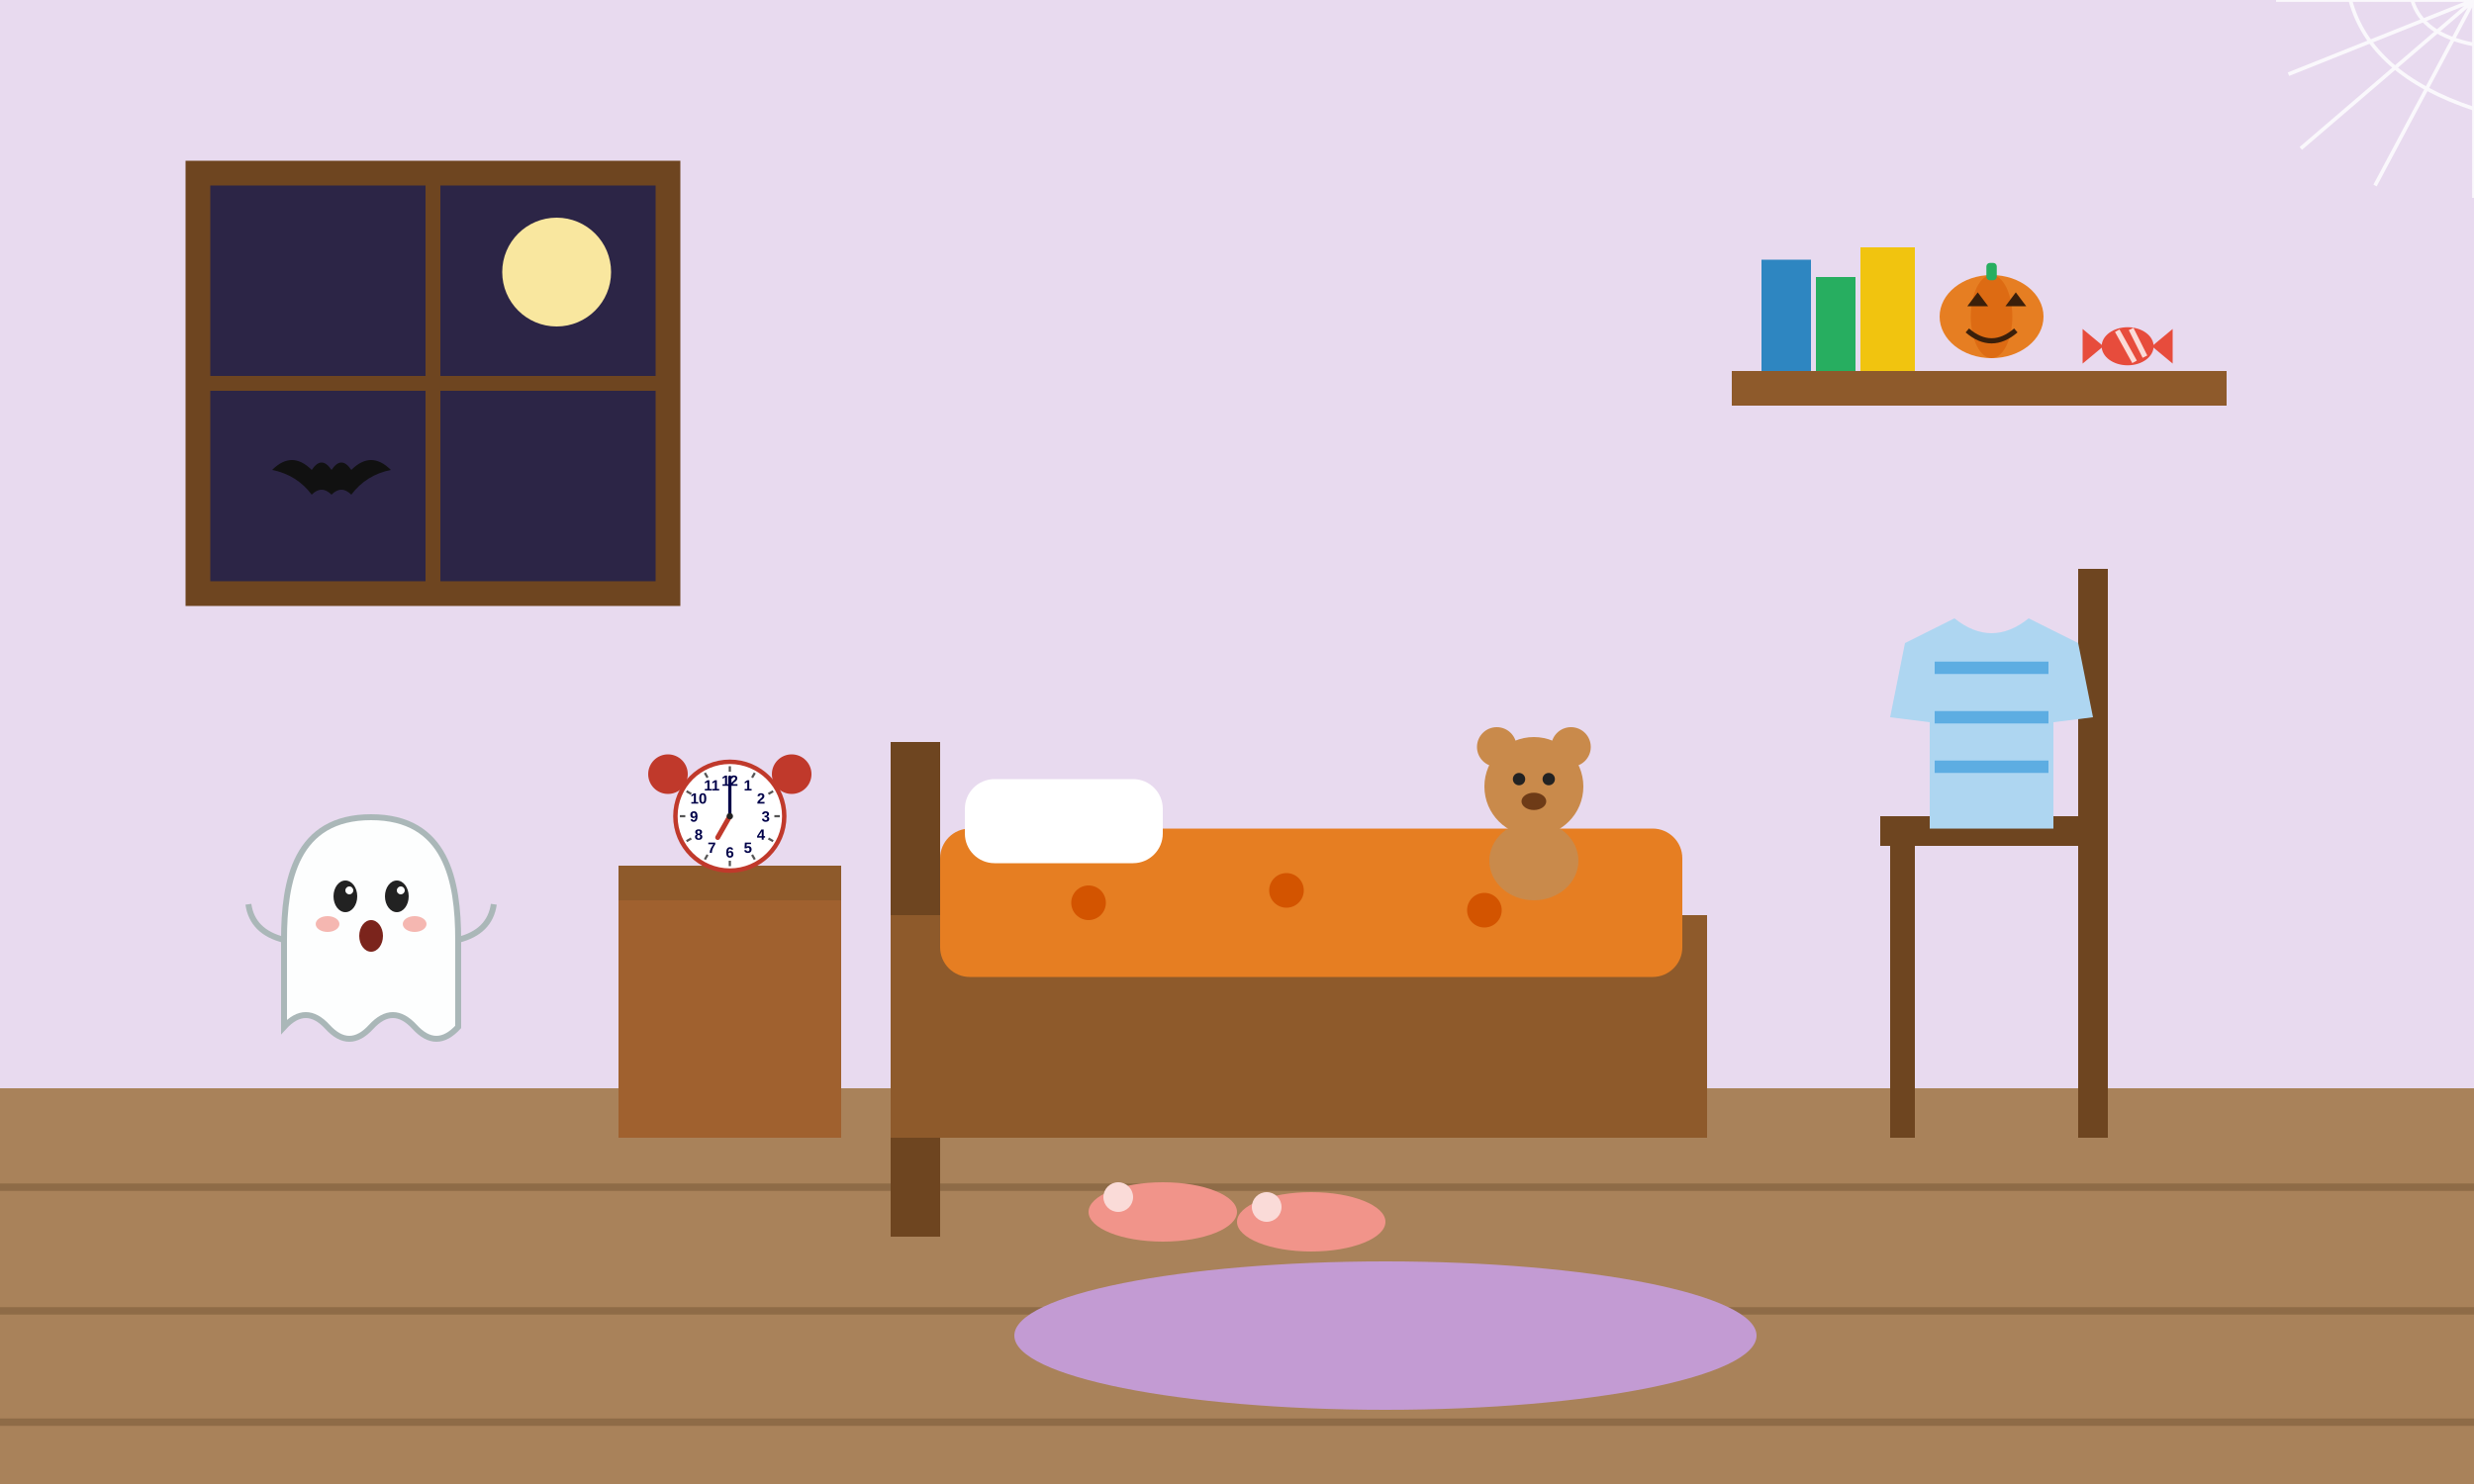
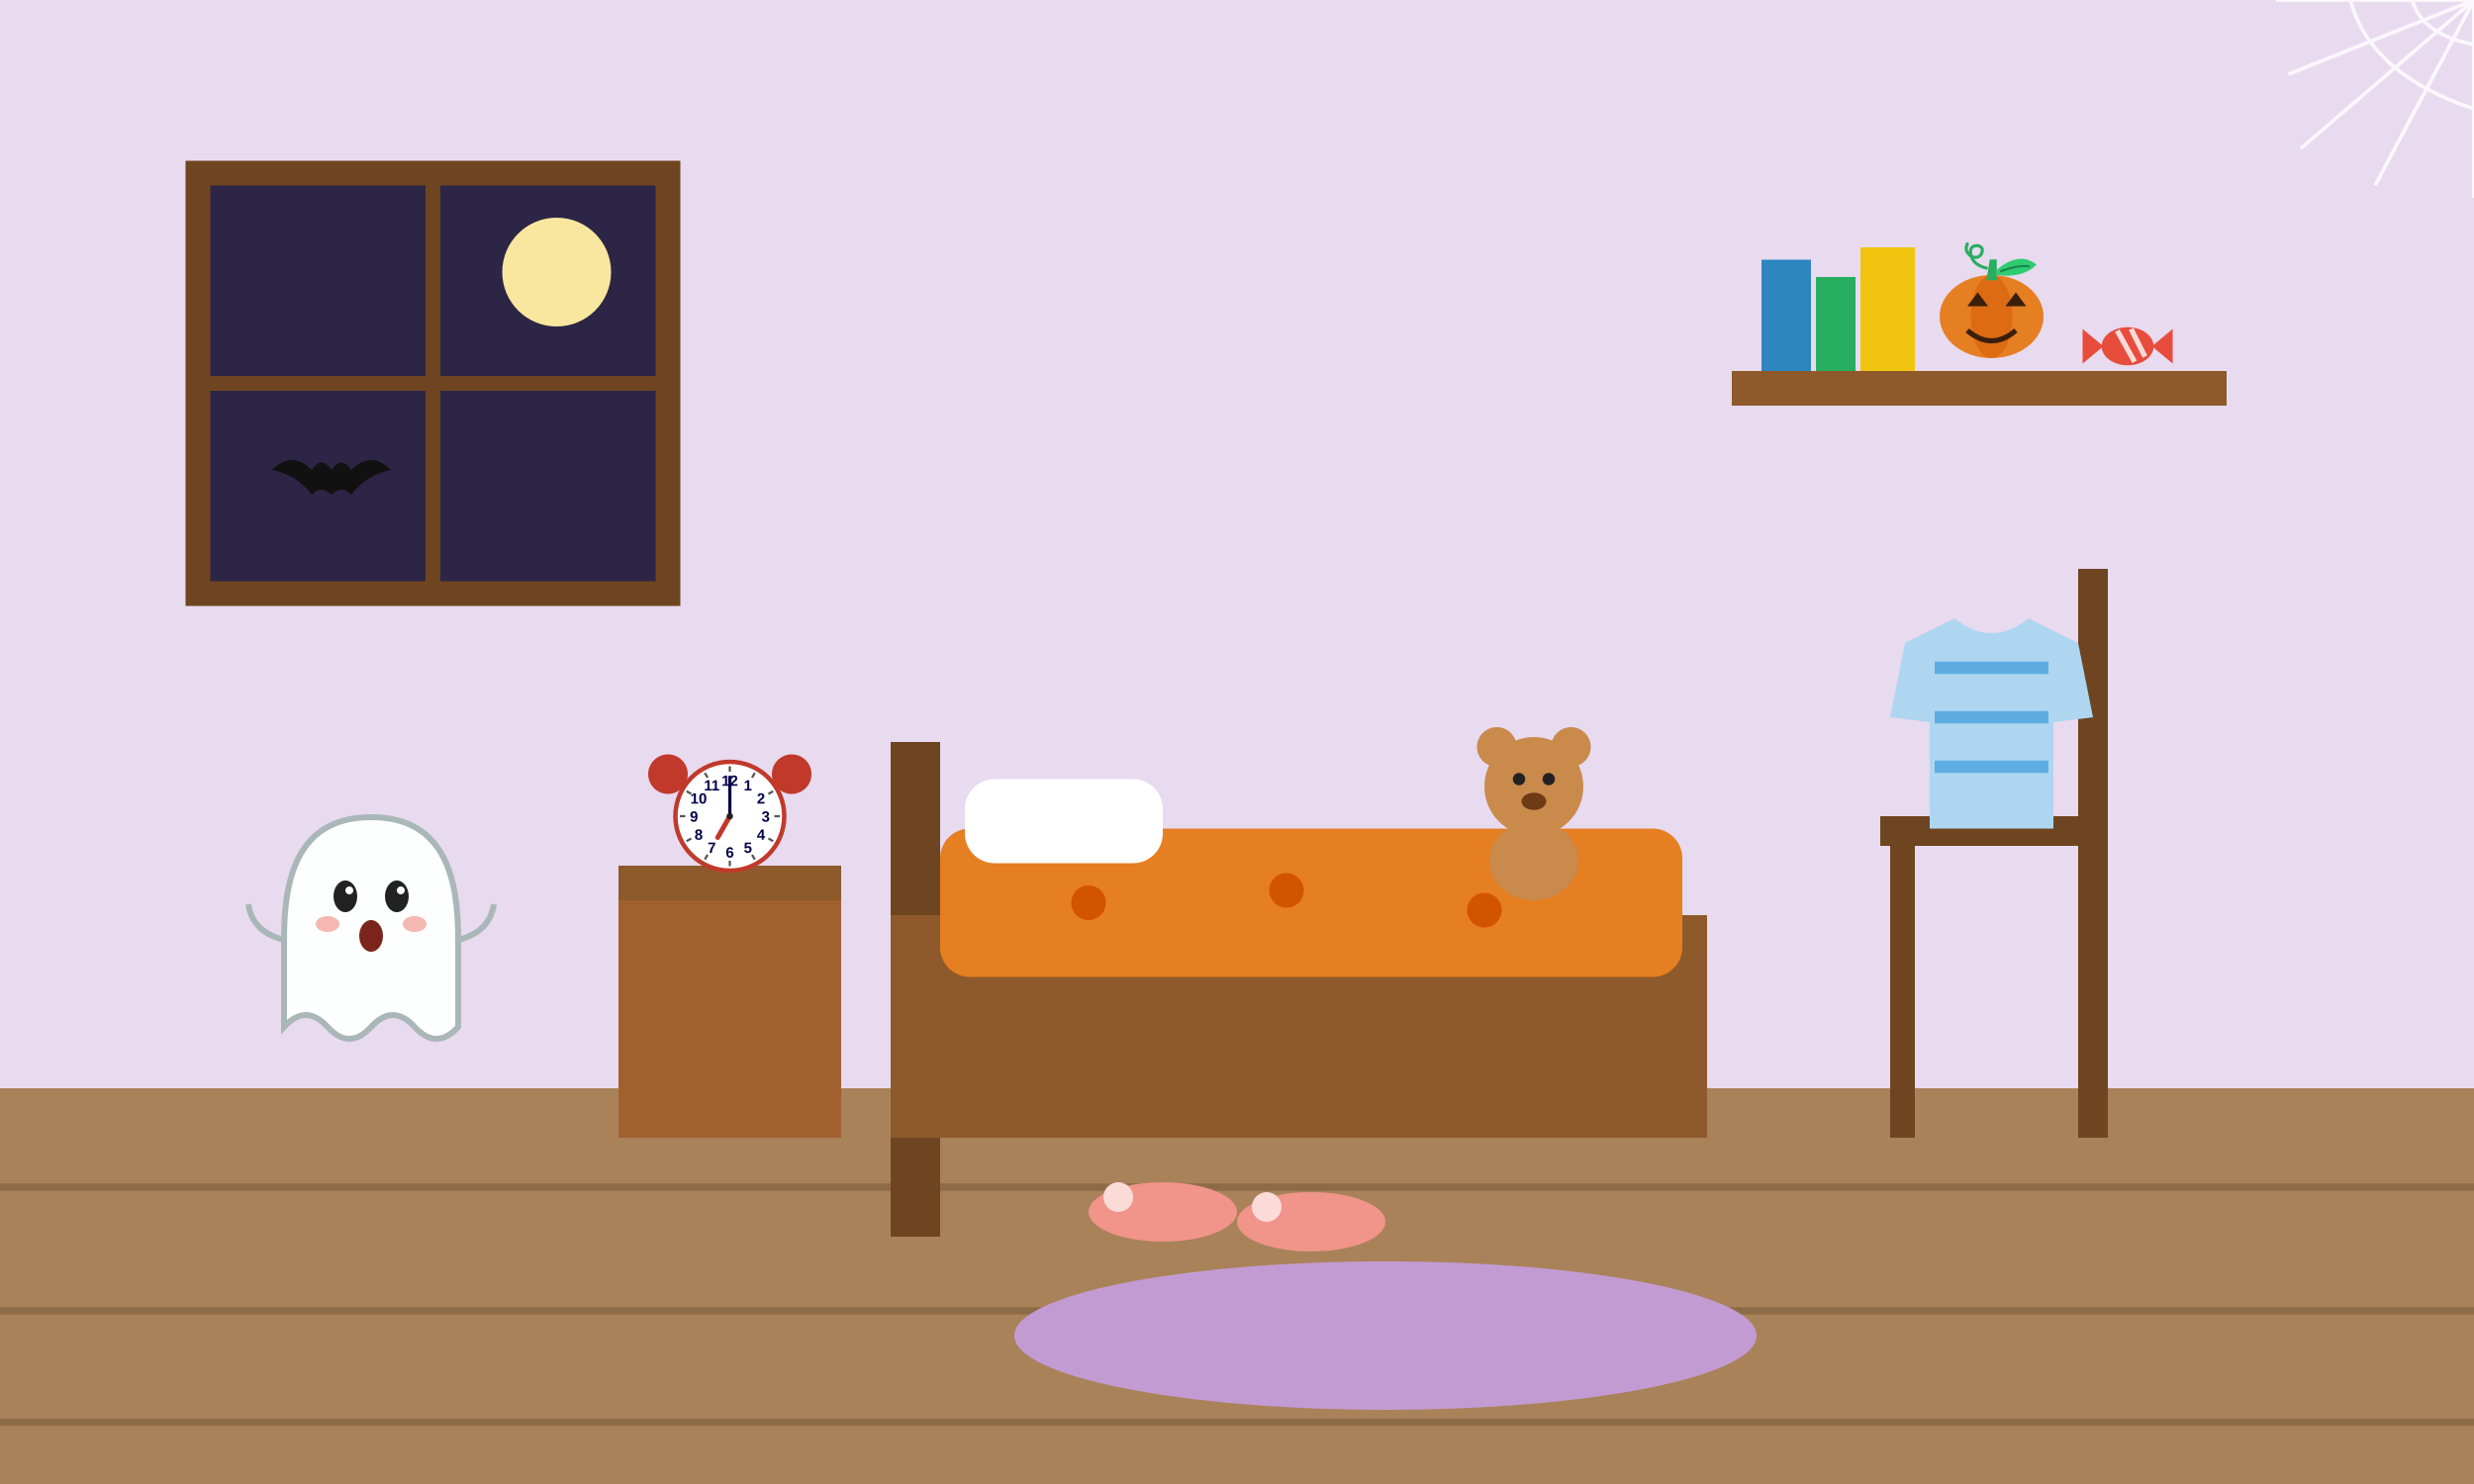
<svg xmlns="http://www.w3.org/2000/svg" viewBox="0 0 1000 600" font-family="Segoe UI, Arial, sans-serif">
  <rect width="1000" height="600" fill="#fbf6ee" />
  <rect width="1000" height="600" fill="#e8daef" />
  <rect y="440" width="1000" height="160" fill="#a9825a" />
  <g stroke="#8e6b47" stroke-width="3">
    <path d="M0 480 H1000 M0 530 H1000 M0 575 H1000" />
  </g>
  <rect x="80" y="70" width="190" height="170" fill="#2c2546" stroke="#6e4520" stroke-width="10" />
  <path d="M175 70 V240 M80 155 H270" stroke="#6e4520" stroke-width="6" />
  <circle cx="225" cy="110" r="22" fill="#f9e79f" />
  <path d="M110 190 q8 -8 16 0 q4 -6 8 0 q4 -6 8 0 q8 -8 16 0 q-10 2 -16 10 q-4 -4 -8 0 q-4 -4 -8 0 q-6 -8 -16 -10 z" fill="#111" />
  <g stroke="#ffffff" stroke-width="1.5" fill="none" opacity=".8">
    <path d="M1000 0 L920 0 M1000 0 L1000 80 M1000 0 L930 60 M1000 0 L960 75 M1000 0 L925 30" />
    <path d="M975 0 q4 14 25 18 M950 0 q8 30 50 44" />
  </g>
  <rect x="700" y="150" width="200" height="14" fill="#8e5a2b" />
  <g>
    <rect x="712" y="105" width="20" height="45" fill="#2e86c1" />
    <rect x="734" y="112" width="16" height="38" fill="#27ae60" />
    <rect x="752" y="100" width="22" height="50" fill="#f1c40f" />
  </g>
  <g transform="translate(860,140) scale(0.7)">
    <path d="M-14 0 L-26 -10 L-26 10 Z M14 0 L26 -10 L26 10 Z" fill="#e74c3c" />
    <ellipse rx="15" ry="11" fill="#e74c3c" />
    <path d="M-6 -9 L4 9 M2 -10 L10 6" stroke="#fadbd8" stroke-width="3" />
  </g>
  <g transform="translate(805,128) scale(0.7)">
    <ellipse cx="0" cy="0" rx="30" ry="24" fill="#e67e22" />
    <ellipse cx="0" cy="0" rx="12" ry="24" fill="#d35400" opacity=".45" />
-     <rect x="-3" y="-31" width="6" height="10" rx="2" fill="#27ae60" />
+     <path d="M3 -27 Q16 -38 26 -30 Q18 -22 3 -24 Z" fill="#2ecc71" />
+     <path d="M5 -26 Q15 -30 22 -29" stroke="#1e8449" stroke-width="1.2" fill="none" />
+     <path d="M-3 -28 q-8 -2 -9 -8 q-1 -5 4 -5 q4 1 2 5 q-2 3 -6 1 q-4 -3 -2 -7" stroke="#27ae60" stroke-width="1.8" fill="none" stroke-linecap="round" />
+     <path d="M-3 -21 L-1 -33 L3 -33 L3 -21 Z" fill="#27ae60" />
    <path d="M-14 -6 l6 -8 l6 8 z M8 -6 l6 -8 l6 8 z" fill="#3b1f0a" />
    <path d="M-14 8 q14 12 28 0" stroke="#3b1f0a" stroke-width="3" fill="none" />
  </g>
  <rect x="360" y="300" width="20" height="200" fill="#6e4520" />
  <rect x="360" y="370" width="330" height="90" fill="#8e5a2b" />
  <rect x="380" y="335" width="300" height="60" rx="12" fill="#e67e22" />
  <g fill="#d35400">
    <circle cx="440" cy="365" r="7" />
    <circle cx="520" cy="360" r="7" />
    <circle cx="600" cy="368" r="7" />
  </g>
  <rect x="390" y="315" width="80" height="34" rx="12" fill="#ffffff" />
  <g transform="translate(620,318)">
    <circle r="20" fill="#c98a4b" />
    <circle cx="-15" cy="-16" r="8" fill="#c98a4b" />
    <circle cx="15" cy="-16" r="8" fill="#c98a4b" />
    <circle cx="-6" cy="-3" r="2.5" fill="#222" />
    <circle cx="6" cy="-3" r="2.5" fill="#222" />
    <ellipse cx="0" cy="6" rx="5" ry="3.5" fill="#6e3b17" />
    <ellipse cx="0" cy="30" rx="18" ry="16" fill="#c98a4b" />
  </g>
  <g fill="#f1948a">
    <ellipse cx="470" cy="490" rx="30" ry="12" />
    <ellipse cx="530" cy="494" rx="30" ry="12" />
  </g>
  <g fill="#fadbd8">
    <circle cx="452" cy="484" r="6" />
    <circle cx="512" cy="488" r="6" />
  </g>
  <rect x="250" y="360" width="90" height="100" fill="#a0612f" />
  <rect x="250" y="350" width="90" height="14" fill="#8e5a2b" />
  <g>
    <circle cx="270" cy="313" r="8" fill="#c0392b" />
    <circle cx="320" cy="313" r="8" fill="#c0392b" />
    <g>
      <circle cx="295" cy="330" r="22" fill="#ffffff" stroke="#c0392b" stroke-width="1.8" />
      <line x1="295.0" y1="312.0" x2="295.0" y2="309.8" stroke="#555" stroke-width="0.9" />
      <line x1="304.0" y1="314.4" x2="305.1" y2="312.5" stroke="#555" stroke-width="0.9" />
      <line x1="310.6" y1="321.0" x2="312.5" y2="319.9" stroke="#555" stroke-width="0.9" />
      <line x1="313.0" y1="330.0" x2="315.2" y2="330.0" stroke="#555" stroke-width="0.9" />
      <line x1="310.6" y1="339.0" x2="312.5" y2="340.1" stroke="#555" stroke-width="0.9" />
      <line x1="304.0" y1="345.6" x2="305.1" y2="347.5" stroke="#555" stroke-width="0.9" />
      <line x1="295.0" y1="348.0" x2="295.0" y2="350.2" stroke="#555" stroke-width="0.9" />
      <line x1="286.0" y1="345.6" x2="284.9" y2="347.5" stroke="#555" stroke-width="0.9" />
      <line x1="279.4" y1="339.0" x2="277.5" y2="340.1" stroke="#555" stroke-width="0.9" />
      <line x1="277.0" y1="330.0" x2="274.8" y2="330.0" stroke="#555" stroke-width="0.9" />
      <line x1="279.4" y1="321.0" x2="277.5" y2="319.9" stroke="#555" stroke-width="0.9" />
      <line x1="286.0" y1="314.4" x2="284.9" y2="312.5" stroke="#555" stroke-width="0.9" />
      <text x="302.3" y="319.6" text-anchor="middle" font-size="6" font-weight="800" fill="#000149">1</text>
      <text x="307.6" y="324.9" text-anchor="middle" font-size="6" font-weight="800" fill="#000149">2</text>
      <text x="309.5" y="332.2" text-anchor="middle" font-size="6" font-weight="800" fill="#000149">3</text>
      <text x="307.6" y="339.5" text-anchor="middle" font-size="6" font-weight="800" fill="#000149">4</text>
      <text x="302.3" y="344.8" text-anchor="middle" font-size="6" font-weight="800" fill="#000149">5</text>
      <text x="295.0" y="346.7" text-anchor="middle" font-size="6" font-weight="800" fill="#000149">6</text>
      <text x="287.7" y="344.8" text-anchor="middle" font-size="6" font-weight="800" fill="#000149">7</text>
      <text x="282.4" y="339.5" text-anchor="middle" font-size="6" font-weight="800" fill="#000149">8</text>
      <text x="280.5" y="332.2" text-anchor="middle" font-size="6" font-weight="800" fill="#000149">9</text>
      <text x="282.4" y="324.9" text-anchor="middle" font-size="6" font-weight="800" fill="#000149">10</text>
      <text x="287.7" y="319.6" text-anchor="middle" font-size="6" font-weight="800" fill="#000149">11</text>
      <text x="295.0" y="317.7" text-anchor="middle" font-size="6" font-weight="800" fill="#000149">12</text>
      <line x1="295" y1="330" x2="295.0" y2="314.2" stroke="#000149" stroke-width="1.3" stroke-linecap="round" />
      <line x1="295" y1="330" x2="290.1" y2="338.6" stroke="#c0392b" stroke-width="2.0" stroke-linecap="round" />
      <circle cx="295" cy="330" r="1.3" fill="#222" />
    </g>
  </g>
  <rect x="760" y="330" width="90" height="12" fill="#6e4520" />
  <rect x="840" y="230" width="12" height="230" fill="#6e4520" />
  <rect x="764" y="342" width="10" height="118" fill="#6e4520" />
  <path d="M770 260 L790 250 Q805 262 820 250 L840 260 L846 290 L830 292 L830 335 L780 335 L780 292 L764 290 Z" fill="#aed6f1" />
  <g stroke="#5dade2" stroke-width="5">
    <path d="M782 270 H828 M782 290 H828 M782 310 H828" />
  </g>
  <ellipse cx="560" cy="540" rx="150" ry="30" fill="#c39bd3" />
  <g transform="translate(150,380) scale(0.8)">
    <path d="M0 -62 C-38 -62 -44 -30 -44 0 L-44 44 q11 -12 22 0 q11 12 22 0 q11 -12 22 0 q11 12 22 0 L44 0 C44 -30 38 -62 0 -62 Z" fill="#fdfefe" stroke="#aab7b8" stroke-width="3" />
    <path d="M-44 0 q-16 -4 -18 -18 M44 0 q16 -4 18 -18" stroke="#aab7b8" stroke-width="3" fill="none" />
    <ellipse cx="-22" cy="-8" rx="6" ry="4" fill="#f5b7b1" />
    <ellipse cx="22" cy="-8" rx="6" ry="4" fill="#f5b7b1" />
    <ellipse cx="-13" cy="-22" rx="6" ry="8" fill="#222" />
    <ellipse cx="13" cy="-22" rx="6" ry="8" fill="#222" />
    <circle cx="-11" cy="-25" r="2" fill="#fff" />
    <circle cx="15" cy="-25" r="2" fill="#fff" />
    <ellipse cx="0" cy="-2" rx="6" ry="8" fill="#7b241c" />
  </g>
</svg>
